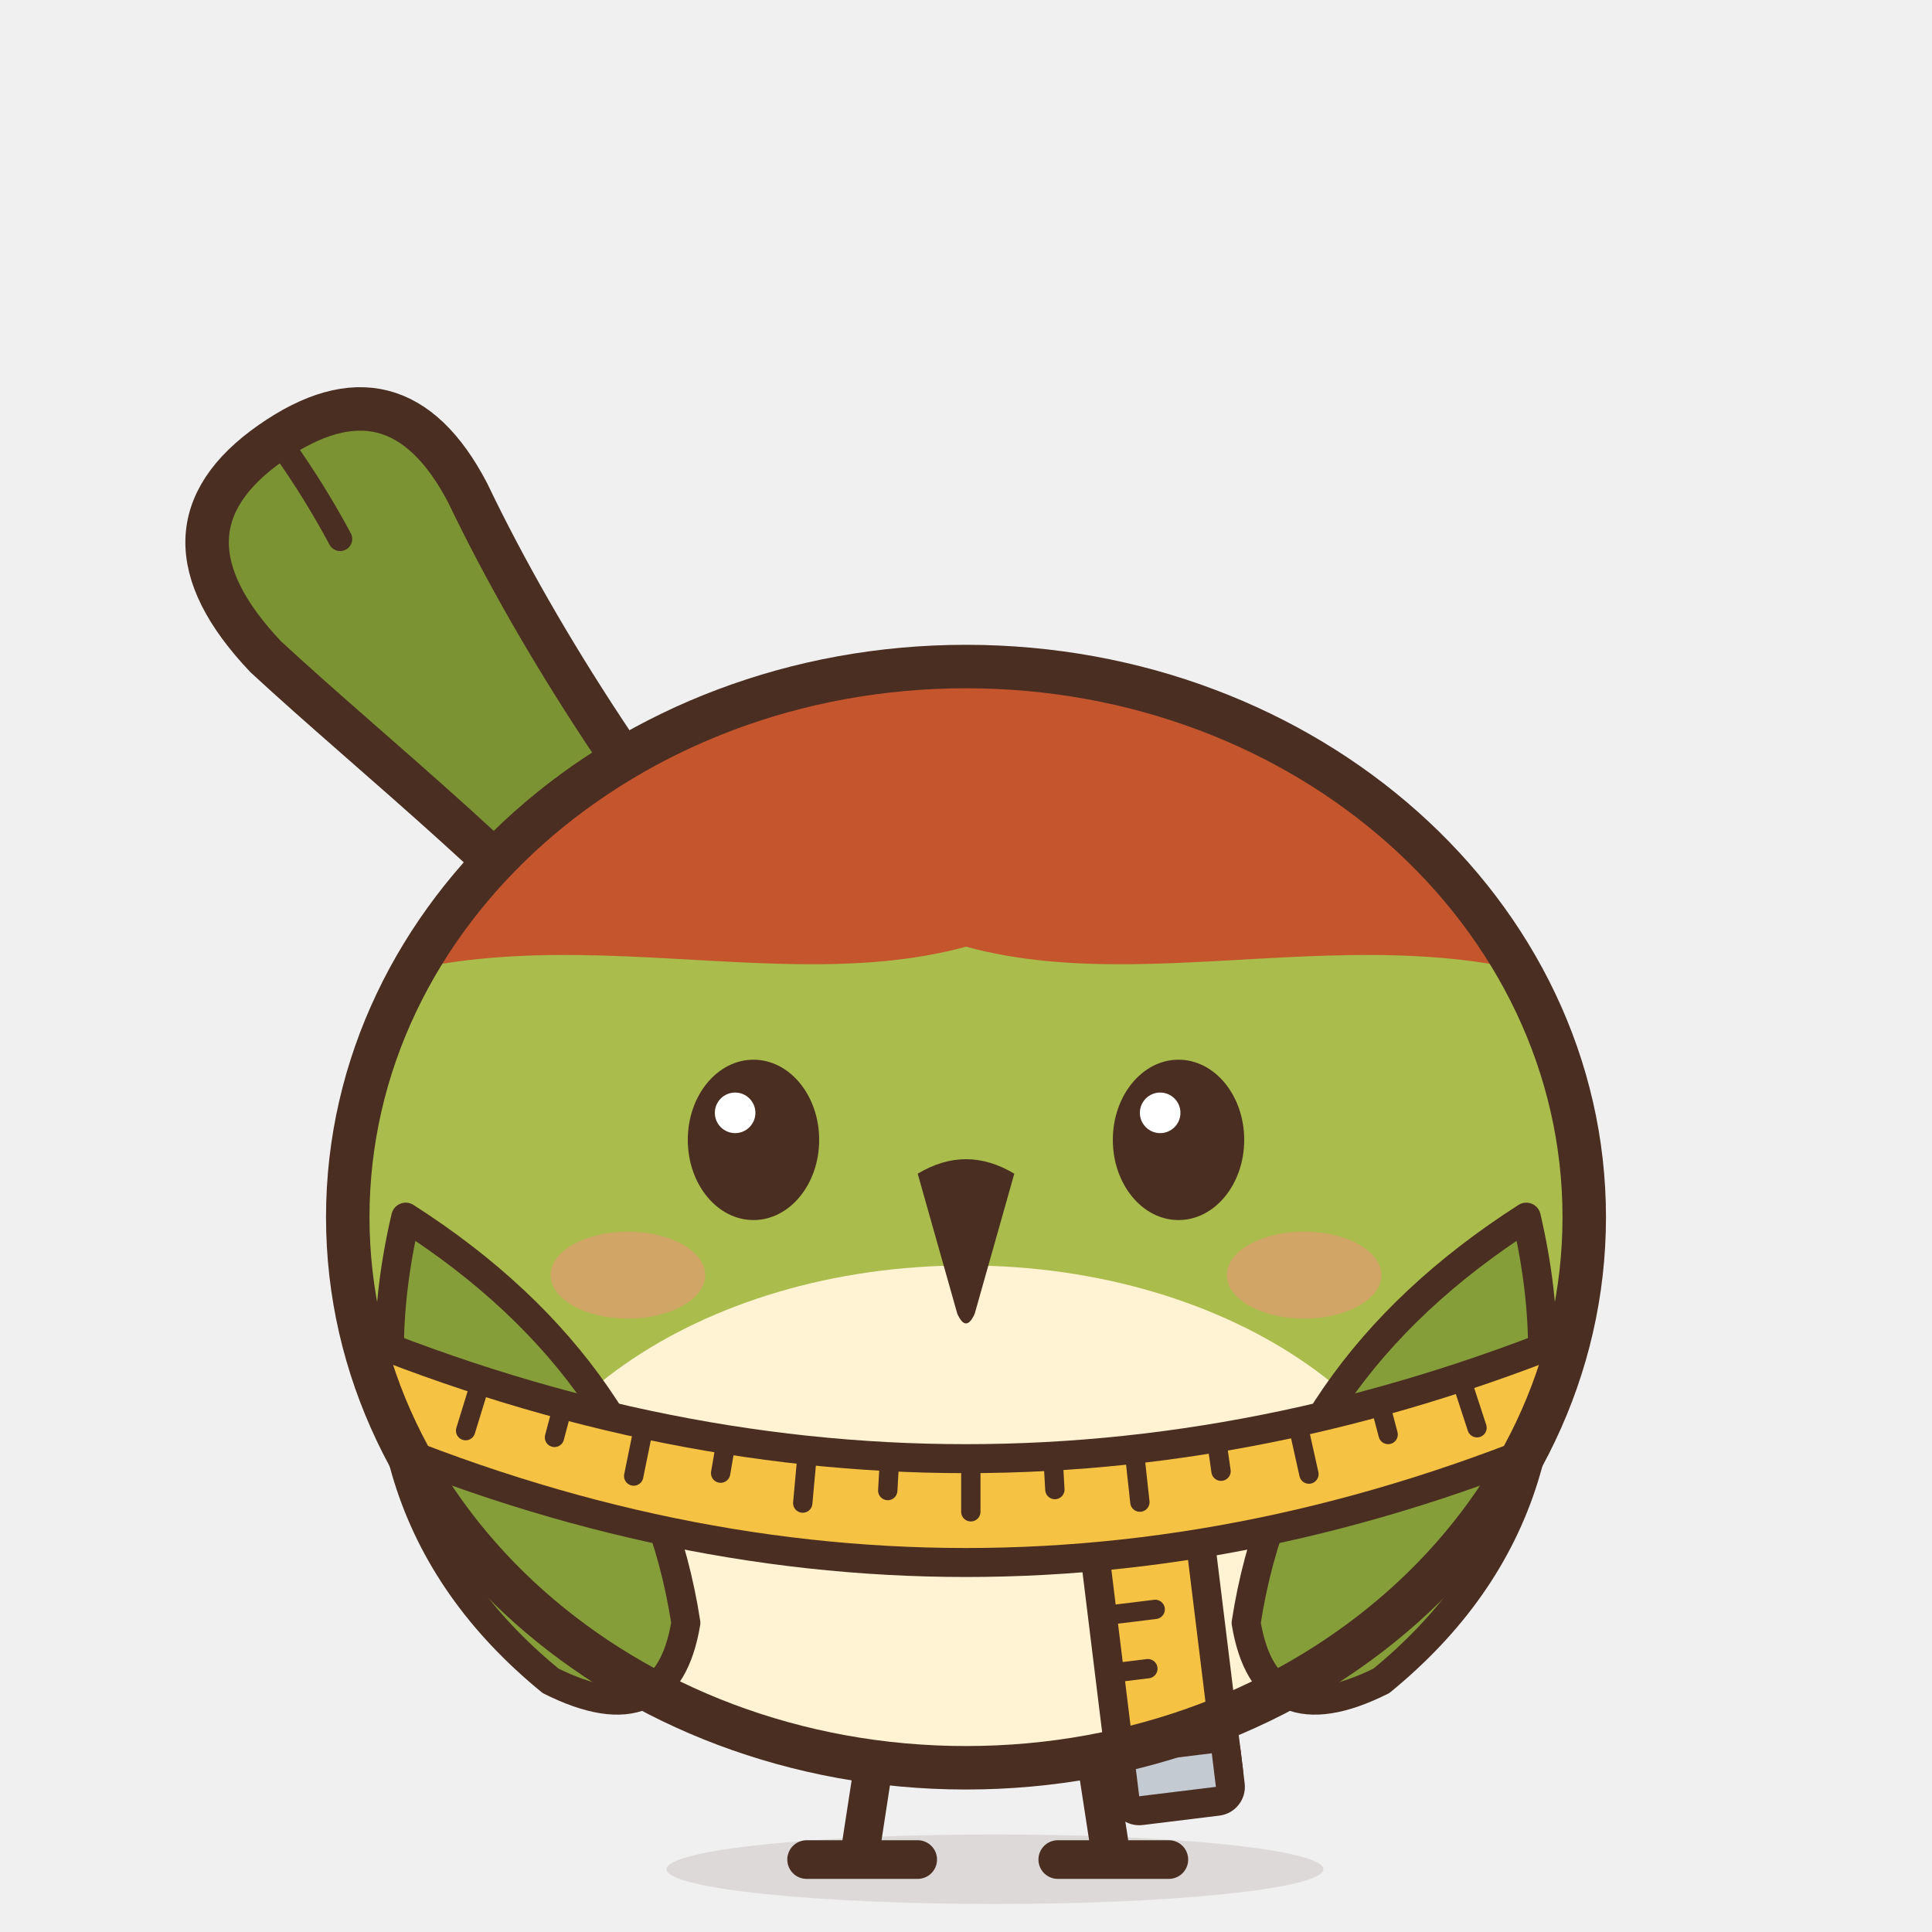
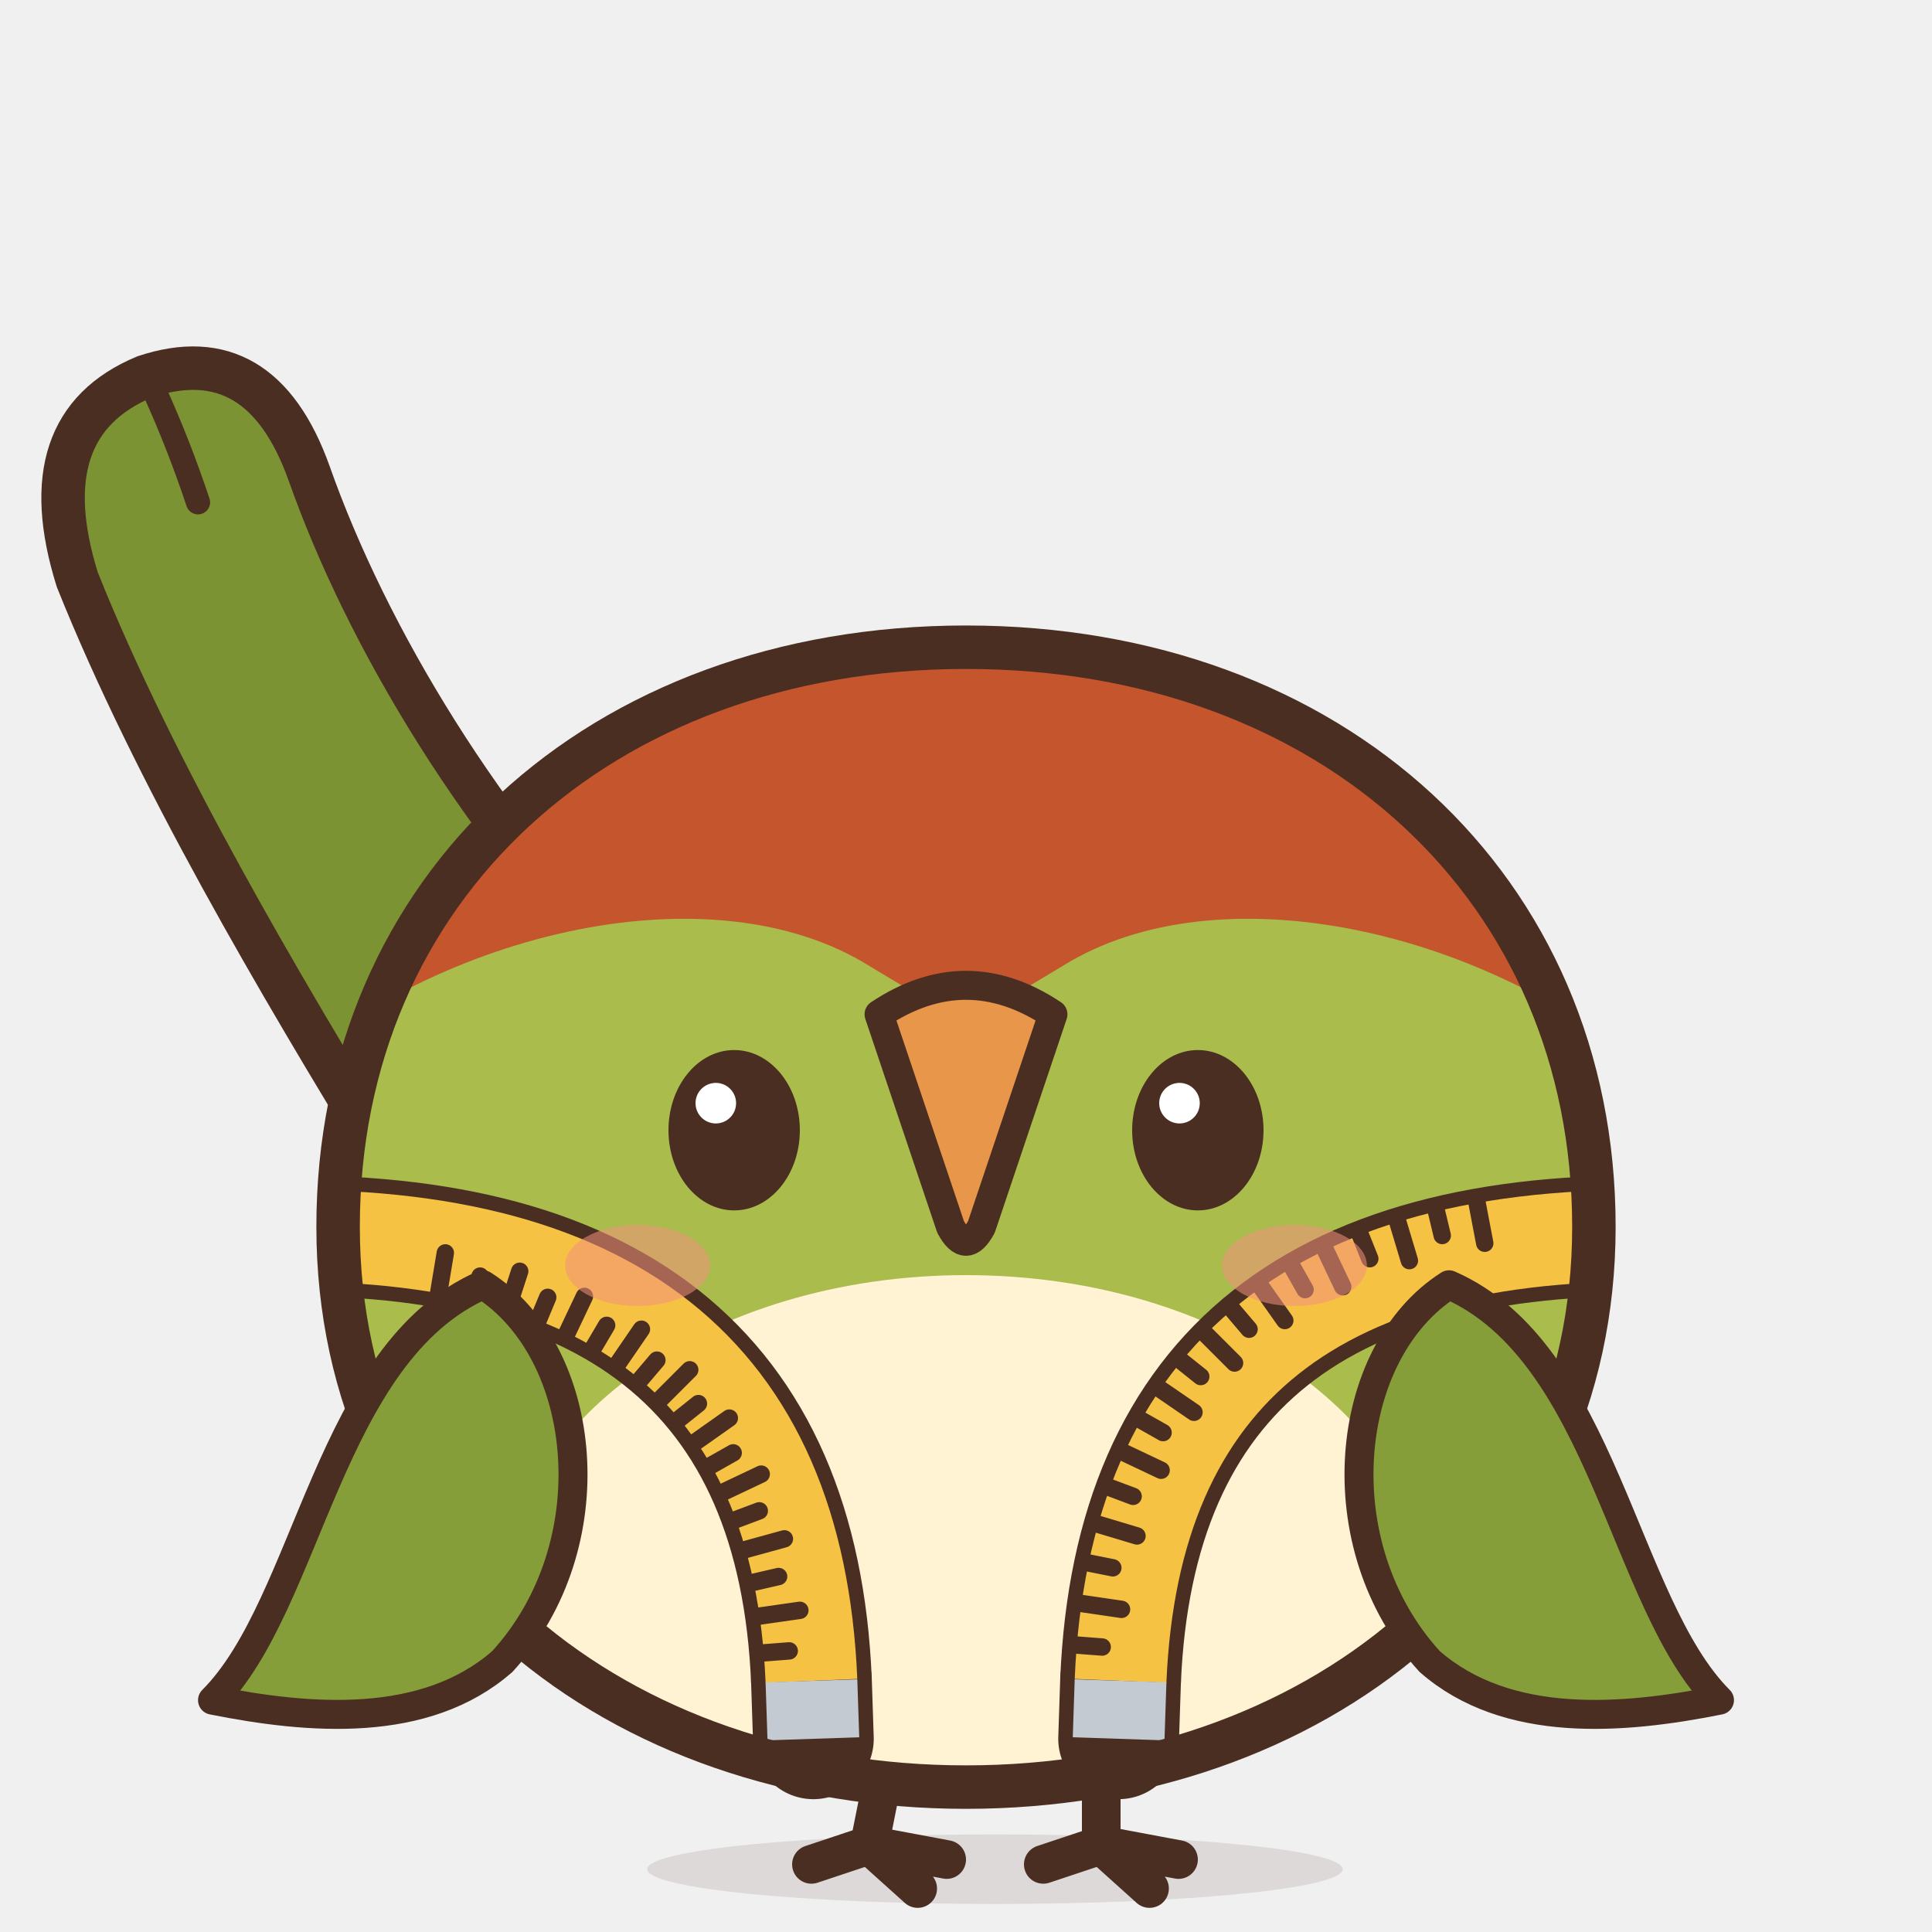
<svg xmlns="http://www.w3.org/2000/svg" viewBox="0 0 200 200" width="200" height="200" role="img" aria-labelledby="t d">
  <defs>
    <clipPath id="fitz-front-body">
-       <ellipse cx="100" cy="126" rx="64" ry="57" />
+       <path d="M100 67 C 138 67, 165 92, 165 127 C 165 162, 136 185, 100 185 C 64 185, 35 162, 35 127 C 35 92, 62 67, 100 67 Z" />
+     </clipPath>
+     <clipPath id="fitz-front-body-tape">
+       <path d="M100 67 C 138 67, 165 92, 165 127 C 165 162, 136 185, 100 185 C 64 185, 35 162, 35 127 C 35 92, 62 67, 100 67 Z" />
+       <rect x="60" y="150" width="80" height="50" />
    </clipPath>
  </defs>
-   <ellipse class="shadow" cx="103" cy="193.5" rx="34" ry="3.6" fill="#4A2E22" opacity=".12" />
+   <ellipse class="shadow" cx="103" cy="193.5" rx="36" ry="3.6" fill="#4A2E22" opacity=".12" />
  <g class="feet">
-     <path d="M91 179 L89 192 M83.5 192.5 L95 192.5" stroke="#4A2E22" stroke-width="4" stroke-linecap="round" stroke-linejoin="round" fill="none" />
-     <path d="M113 179 L115 192 M109.5 192.5 L121 192.5" stroke="#4A2E22" stroke-width="4" stroke-linecap="round" stroke-linejoin="round" fill="none" />
+     <path d="M92 181 L90 191 M84 193 L90 191 L98 192.5 M90 191 L95 195.5" stroke="#4A2E22" stroke-width="4" stroke-linecap="round" stroke-linejoin="round" fill="none" />
+     <path d="M114 181 L114 191 M108 193 L114 191 L122 192.5 M114 191 L119 195.5" stroke="#4A2E22" stroke-width="4" stroke-linecap="round" stroke-linejoin="round" fill="none" />
  </g>
-   <g transform="rotate(-24 72 104)">
-     <path d="M67 104 C 62 86, 52 67, 46 53 Q 40 36 55.5 33 Q 71 30 72 46 C 72.5 64, 76 84, 81 102 Z" fill="#7C9334" stroke="#4A2E22" stroke-width="4.5" stroke-linejoin="round" />
-     <path d="M56.5 34 Q57.6 39.5 58 45" fill="none" stroke="#4A2E22" stroke-width="2.5" stroke-linecap="round" />
+   <g transform="translate(-6 -2)">
+     <path d="M72 104 L46 122 C 35 104, 22 82, 14 62 Q 9 46 21 41 Q 33 37 38 51 C 44 68, 56 88, 72 104 Z" fill="#7C9334" stroke="#4A2E22" stroke-width="4.5" stroke-linejoin="round" />
+     <path d="M22 42.5 Q 24.5 48 26.5 54" fill="none" stroke="#4A2E22" stroke-width="2.5" stroke-linecap="round" />
  </g>
-   <ellipse cx="100" cy="126" rx="64" ry="57" fill="#A9BC4C" />
+   <path d="M100 67 C 138 67, 165 92, 165 127 C 165 162, 136 185, 100 185 C 64 185, 35 162, 35 127 C 35 92, 62 67, 100 67 Z" fill="#A9BC4C" />
  <g clip-path="url(#fitz-front-body)">
-     <path d="M28 106 C 52 92, 78 104, 100 98 C 122 104, 148 92, 172 106 L172 40 L28 40 Z" fill="#C4552D" />
-     <ellipse cx="100" cy="166" rx="50" ry="35" fill="#FFF3D3" />
+     <path d="M28 112 C 46 96, 74 90, 90 100 L100 106 L110 100 C 126 90, 154 96, 172 112 L172 40 L28 40 Z" fill="#C4552D" />
+     <ellipse cx="100" cy="166" rx="48" ry="34" fill="#FFF3D3" />
  </g>
-   <path d="M42 126 Q 35 156 57 174 Q 69 180 71 168 Q 67 142 42 126 Z" fill="#869E3A" stroke="#4A2E22" stroke-width="3" stroke-linejoin="round" />
-   <path d="M158 126 Q 165 156 143 174 Q 131 180 129 168 Q 133 142 158 126 Z" fill="#869E3A" stroke="#4A2E22" stroke-width="3" stroke-linejoin="round" />
-   <g transform="translate(118 153.7) rotate(-7)">
-     <rect x="-5.5" y="0" width="11" height="32" rx="1.5" fill="#F5C243" stroke="#4A2E22" stroke-width="3" />
-     <path d="M-5.5 7 L-1.5 7 M-5.5 13 L0 13 M-5.5 19 L-1.5 19" stroke="#4A2E22" stroke-width="2" stroke-linecap="round" />
-     <rect x="-5.5" y="27" width="11" height="6.5" rx="1.5" fill="#C3CAD2" stroke="#4A2E22" stroke-width="3" />
+   <g clip-path="url(#fitz-front-body-tape)">
+     <path d="M26 128 Q82 126 84 174" fill="none" stroke="#4A2E22" stroke-width="12.5" />
+     <path d="M84 174 L84.2 180" fill="none" stroke="#4A2E22" stroke-width="12.5" stroke-linecap="round" />
+     <path d="M26 128 Q82 126 84 174" fill="none" stroke="#F5C243" stroke-width="9.5" />
+     <path d="M84 174 L84.2 180" fill="none" stroke="#C3CAD2" stroke-width="9.5" />
+     <path d="M45.4 133.9 L46.1 129.7 M49.1 134.6 L49.7 132.1 M52.5 135.6 L53.8 131.6 M55.7 136.7 L56.7 134.3 M58.7 138 L60.5 134.2 M61.5 139.4 L62.8 137.2 M64 141.1 L66.4 137.6 M66.3 142.8 L68 140.8 M68.4 144.8 L71.4 141.8 M70.3 146.9 L72.3 145.3 M72.1 149.2 L75.5 146.8 M73.6 151.7 L75.9 150.4 M75 154.4 L78.8 152.6 M76.2 157.3 L78.6 156.4 M77.2 160.4 L81.2 159.3 M78 163.8 L80.6 163.2 M78.6 167.3 L82.8 166.7 M79.1 171.1 L81.7 170.9" stroke="#4A2E22" stroke-width="1.8" stroke-linecap="round" />
+     <path d="M174 128 Q118 126 116 174" fill="none" stroke="#4A2E22" stroke-width="12.5" />
+     <path d="M116 174 L115.8 180" fill="none" stroke="#4A2E22" stroke-width="12.5" stroke-linecap="round" />
+     <path d="M174 128 Q118 126 116 174" fill="none" stroke="#F5C243" stroke-width="9.5" />
+     <path d="M116 174 L115.8 180" fill="none" stroke="#C3CAD2" stroke-width="9.5" />
+     <path d="M152.9 124.5 L153.7 128.7 M148.7 125.4 L149.3 127.9 M144.7 126.5 L145.9 130.5 M140.8 127.8 L141.8 130.3 M137.2 129.4 L139 133.2 M133.8 131.2 L135.1 133.5 M130.6 133.3 L133 136.7 M127.6 135.6 L129.3 137.6 M124.8 138.1 L127.8 141.1 M122.3 140.9 L124.3 142.5 M120.1 143.8 L123.6 146.2 M118.1 147 L120.4 148.3 M116.4 150.4 L120.2 152.2 M114.9 154 L117.3 154.9 M113.7 157.8 L117.7 159 M112.7 161.8 L115.2 162.3 M112 166 L116.1 166.6 M111.5 170.3 L114.1 170.5" stroke="#4A2E22" stroke-width="1.8" stroke-linecap="round" />
  </g>
-   <g clip-path="url(#fitz-front-body)">
-     <path d="M34 137 Q100 165 166 137 L165 147.5 Q100 176 35 147.5 Z" fill="#F5C243" />
-     <path d="M49.8 142.9 L48.2 148.1 M58.3 145.4 L57.4 148.8 M66.7 147.4 L65.6 152.8 M75.2 149 L74.6 152.5 M83.6 150.1 L83.1 155.6 M92.1 150.8 L91.9 154.3 M100.5 151 L100.5 156.5 M109 150.7 L109.2 154.2 M117.4 150 L118 155.5 M125.9 148.8 L126.4 152.3 M134.3 147.2 L135.5 152.6 M142.8 145.1 L143.7 148.5 M151.2 142.6 L152.9 147.8" stroke="#4A2E22" stroke-width="2" stroke-linecap="round" />
-     <path d="M34 137 Q100 165 166 137" fill="none" stroke="#4A2E22" stroke-width="3" />
-     <path d="M35 147.5 Q100 176 165 147.5" fill="none" stroke="#4A2E22" stroke-width="3" />
-   </g>
-   <ellipse cx="100" cy="126" rx="64" ry="57" fill="none" stroke="#4A2E22" stroke-width="4.5" />
+   <path d="M100 67 C 138 67, 165 92, 165 127 C 165 162, 136 185, 100 185 C 64 185, 35 162, 35 127 C 35 92, 62 67, 100 67 Z" fill="none" stroke="#4A2E22" stroke-width="4.5" />
+   <path d="M50 133 C 61 140, 63 160, 52 172 C 44 179, 32 178, 22 176 C 32 166, 34 140, 50 133 Z" fill="#869E3A" stroke="#4A2E22" stroke-width="3" stroke-linejoin="round" />
+   <path d="M150 133 C 139 140, 137 160, 148 172 C 156 179, 168 178, 178 176 C 168 166, 166 140, 150 133 Z" fill="#869E3A" stroke="#4A2E22" stroke-width="3" stroke-linejoin="round" />
  <g fill="#F2917C" opacity=".55">
-     <ellipse cx="65" cy="132" rx="8" ry="4.5" />
-     <ellipse cx="135" cy="132" rx="8" ry="4.5" />
+     <ellipse cx="66" cy="131" rx="7.5" ry="4.2" />
+     <ellipse cx="134" cy="131" rx="7.5" ry="4.2" />
  </g>
  <g class="eye">
-     <ellipse cx="78" cy="118" rx="6.8" ry="8.3" fill="#4A2E22" />
-     <circle cx="76.1" cy="115.2" r="2.1" fill="#FFFFFF" />
+     <ellipse cx="76" cy="117" rx="6.8" ry="8.3" fill="#4A2E22" />
+     <circle cx="74.1" cy="114.2" r="2.1" fill="#FFFFFF" />
  </g>
  <g class="eye">
-     <ellipse cx="122" cy="118" rx="6.8" ry="8.3" fill="#4A2E22" />
-     <circle cx="120.1" cy="115.2" r="2.1" fill="#FFFFFF" />
+     <ellipse cx="124" cy="117" rx="6.8" ry="8.3" fill="#4A2E22" />
+     <circle cx="122.1" cy="114.2" r="2.1" fill="#FFFFFF" />
  </g>
-   <path d="M95 121.5 Q100 118.5 105 121.5 L100.9 136 Q100 138 99.1 136 Z" fill="#4A2E22" />
+   <path d="M91 105 Q100 99 109 105 L101.6 127 Q100 130 98.4 127 Z" fill="#E8964A" stroke="#4A2E22" stroke-width="3" stroke-linejoin="round" />
</svg>
